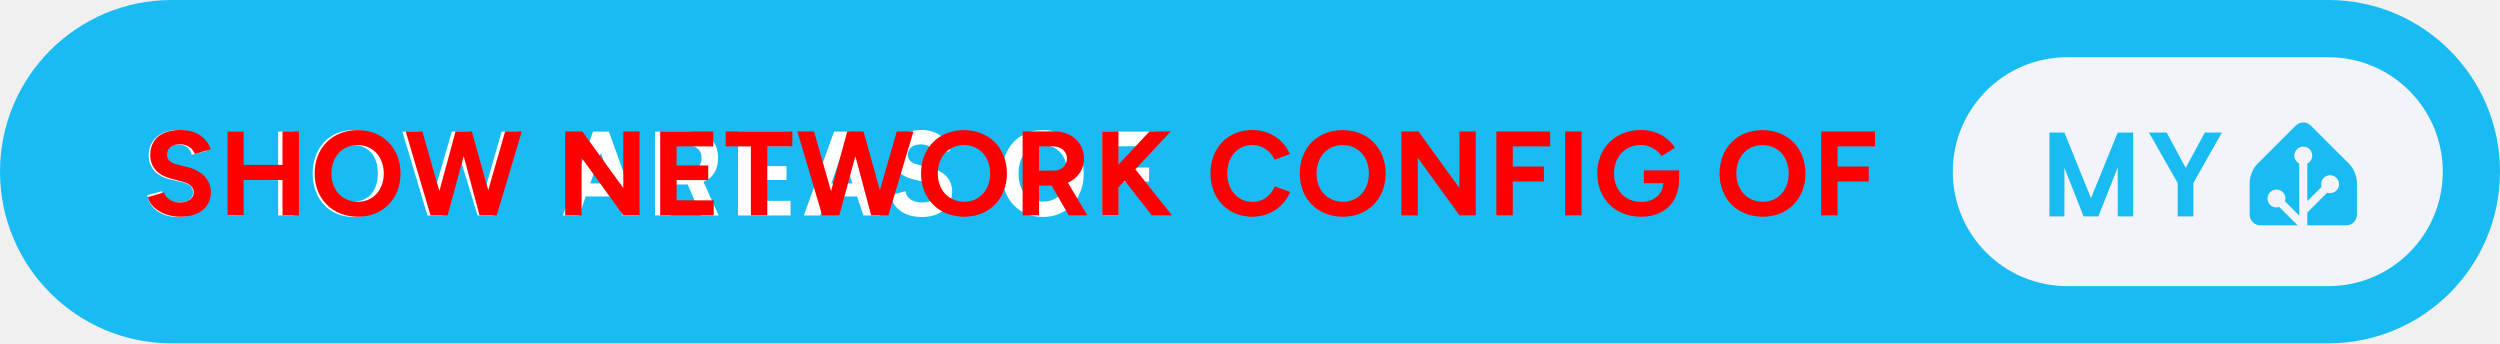
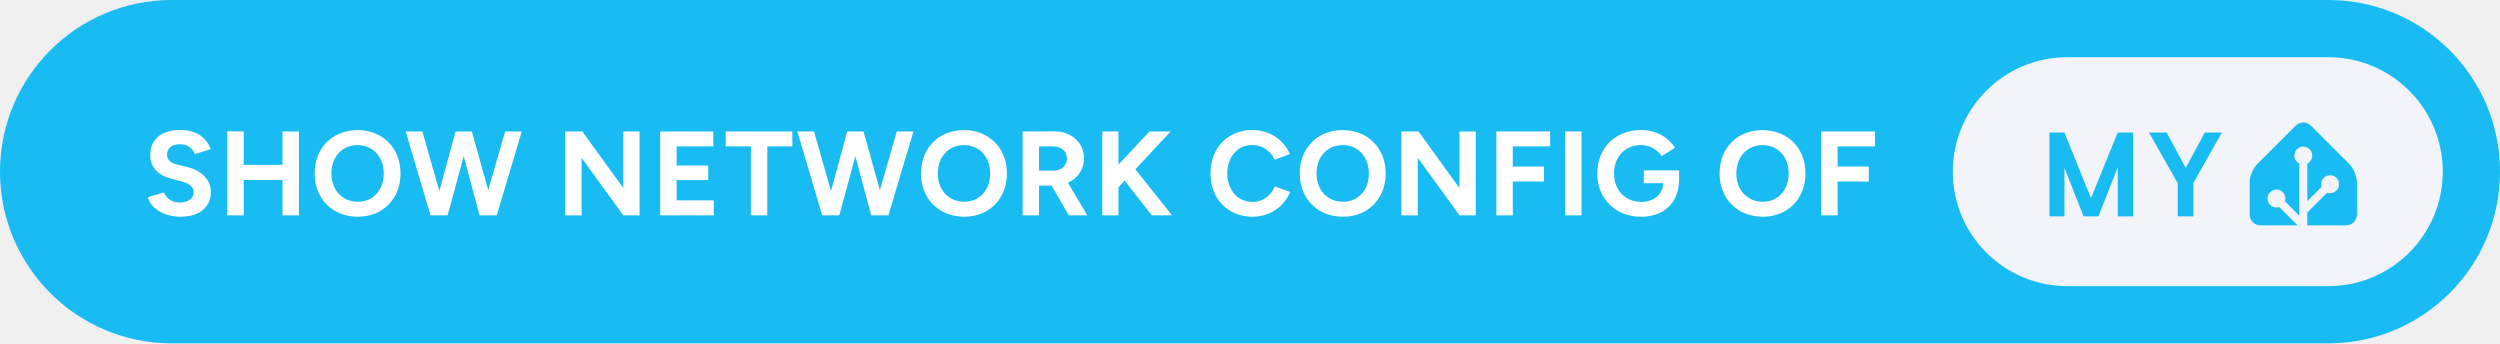
<svg xmlns="http://www.w3.org/2000/svg" width="349.5" height="48" aria-label="Show network config of My Home Assistant" style="border-radius:24px" viewBox="0 0 699 96">
  <rect width="699" height="96" fill="#18BCF2" rx="48" />
-   <path fill="#fff" d="M49.706 36.344c2.177 0 3.98.531 5.406 1.593 1.428 1.053 2.303 2.474 2.625 4.266l-4.125 1.094c-.197-.948-.65-1.672-1.359-2.172-.698-.5-1.588-.75-2.672-.75-1.114 0-2 .266-2.656.797-.656.531-.984 1.229-.984 2.094 0 1.364.875 2.27 2.625 2.718l3.765.953c2.021.521 3.526 1.35 4.516 2.485 1 1.125 1.5 2.505 1.5 4.14 0 2.126-.771 3.844-2.313 5.157-1.541 1.302-3.593 1.953-6.156 1.953-2.396 0-4.37-.557-5.922-1.672-1.573-1.135-2.5-2.62-2.781-4.453l4.125-1.078c.135 1 .625 1.776 1.469 2.328.843.542 1.922.812 3.234.812 1.26 0 2.234-.244 2.922-.734.698-.49 1.047-1.177 1.047-2.063 0-1.374-.854-2.291-2.563-2.75l-3.812-.89c-2-.5-3.505-1.333-4.516-2.5-1-1.177-1.5-2.594-1.5-4.25 0-2.094.745-3.797 2.235-5.11 1.5-1.312 3.463-1.968 5.89-1.968Zm13.881.453h4.376v9.625l9.796.031v-9.656h4.422V60.25H77.76v-9.89l-9.796-.063v9.953h-4.375V36.797Zm35.241-.422c2.208-.031 4.188.484 5.938 1.547 1.76 1.052 3.119 2.505 4.078 4.36.958 1.853 1.427 3.926 1.406 6.218.021 2.292-.453 4.37-1.422 6.234-.958 1.855-2.318 3.313-4.078 4.375-1.76 1.052-3.745 1.563-5.953 1.532-2.219 0-4.193-.516-5.922-1.547-1.73-1.042-3.068-2.485-4.016-4.328-.948-1.844-1.421-3.933-1.421-6.266-.021-1.708.25-3.318.812-4.828.563-1.51 1.338-2.802 2.328-3.875 1-1.083 2.214-1.927 3.64-2.531 1.428-.615 2.964-.912 4.61-.891Zm.031 20c2.063 0 3.709-.708 4.938-2.125 1.229-1.427 1.844-3.344 1.844-5.75 0-2.427-.61-4.349-1.829-5.766-1.208-1.416-2.859-2.125-4.953-2.125-2.093 0-3.755.709-4.984 2.125-1.219 1.417-1.828 3.339-1.828 5.766s.61 4.349 1.828 5.766c1.219 1.406 2.88 2.109 4.984 2.109Zm46.069-19.578-7.125 23.453h-4.266l-4.796-15.688-4.954 15.688h-4.265l-7.031-23.453h4.796l4.407 15.906 4.64-15.906h4.844l4.5 15.969 4.578-15.97h4.672Zm27.325 18.14h-8.484l-1.86 5.313h-4.547l8.454-23.453h4.421l8.438 23.453h-4.641l-1.781-5.313Zm-1.281-3.64-2.953-8.578-2.969 8.578h5.922Zm29.975 8.953h-4.938l-3.734-8.672h-4.75v8.672h-4.375V36.797h9.047c2.802 0 4.932.635 6.39 1.906 1.459 1.26 2.188 3.089 2.188 5.484 0 1.626-.354 3.01-1.063 4.157-.697 1.135-1.708 1.968-3.031 2.5l4.266 9.406Zm-4.781-16.063c0-1.093-.339-1.953-1.016-2.578-.667-.625-1.651-.937-2.953-.937h-4.672v7.062h4.641c1.323 0 2.317-.312 2.984-.937.677-.636 1.016-1.505 1.016-2.61Zm24.865 11.97v4.093h-14.687V36.797H221v4.125h-10.281v5.531h9.187v3.875h-9.187v5.828h10.312Zm18.616-1.22h-8.485l-1.859 5.313h-4.547l8.453-23.453h4.422l8.438 23.453h-4.641l-1.781-5.313Zm-1.281-3.64-2.954-8.578-2.968 8.578h5.922Zm19.209-14.953c2.177 0 3.979.531 5.406 1.593 1.427 1.053 2.302 2.474 2.625 4.266l-4.125 1.094c-.198-.948-.651-1.672-1.359-2.172-.698-.5-1.589-.75-2.672-.75-1.115 0-2 .266-2.656.797-.657.531-.985 1.229-.985 2.094 0 1.364.875 2.27 2.625 2.718l3.766.953c2.021.521 3.526 1.35 4.516 2.485 1 1.125 1.5 2.505 1.5 4.14 0 2.126-.771 3.844-2.313 5.157-1.542 1.302-3.594 1.953-6.156 1.953-2.396 0-4.37-.557-5.922-1.672-1.573-1.135-2.5-2.62-2.781-4.453l4.125-1.078c.135 1 .625 1.776 1.468 2.328.844.542 1.922.812 3.235.812 1.26 0 2.234-.244 2.922-.734.698-.49 1.047-1.177 1.047-2.063 0-1.374-.855-2.291-2.563-2.75l-3.812-.89c-2-.5-3.506-1.333-4.516-2.5-1-1.177-1.5-2.594-1.5-4.25 0-2.094.745-3.797 2.234-5.11 1.5-1.312 3.464-1.968 5.891-1.968Zm33.997.031c2.208-.031 4.187.484 5.937 1.547 1.761 1.052 3.12 2.505 4.078 4.36.959 1.853 1.428 3.926 1.407 6.218.021 2.292-.453 4.37-1.422 6.234-.958 1.855-2.318 3.313-4.078 4.375-1.761 1.052-3.745 1.563-5.953 1.532-2.219 0-4.193-.516-5.922-1.547-1.729-1.042-3.068-2.485-4.016-4.328-.948-1.844-1.422-3.933-1.422-6.266-.021-1.708.25-3.318.813-4.828.562-1.51 1.338-2.802 2.328-3.875 1-1.083 2.213-1.927 3.64-2.531 1.428-.615 2.964-.912 4.61-.891Zm.031 20c2.063 0 3.708-.708 4.938-2.125 1.229-1.427 1.843-3.344 1.843-5.75 0-2.427-.609-4.349-1.828-5.766-1.208-1.416-2.859-2.125-4.953-2.125-2.094 0-3.755.709-4.984 2.125-1.219 1.417-1.828 3.339-1.828 5.766s.609 4.349 1.828 5.766c1.218 1.406 2.88 2.109 4.984 2.109Zm21.022-15.484v5.953h8.672l-.031 3.937h-8.641v9.469h-4.344V36.797h14.657l-.032 4.094h-10.281Z" />
-   <path fill="red" d="M50.42 60.6c5.46 0 8.54-2.75 8.54-6.93 0-3.12-2.31-5.9-6.36-6.9L49.51 46c-1.74-.44-2.81-1.24-2.81-2.72 0-1.84 1.34-2.95 3.58-2.95 2.18 0 3.66 1.24 4.19 2.75l4.46-1.37c-1.24-3.29-4.02-5.36-8.51-5.36-5.36 0-8.41 2.61-8.41 7.03 0 3.49 2.35 5.7 5.8 6.57l3.04.8c2.08.51 3.32 1.54 3.32 3.02 0 1.71-1.64 2.88-4.02 2.85-2.24-.04-3.75-1.28-4.32-2.82l-4.49 1.34c.67 2.88 4.32 5.46 9.08 5.46Zm13.13-.4 4.59.03v-9.91h10.85v9.88h4.59V36.75h-4.59v9.35H68.14v-9.35l-4.59-.03Zm36.52.4c6.96 0 11.92-5.02 11.92-12.09 0-7.1-4.96-12.13-12.02-12.13-7.04 0-12 4.99-12 12.13 0 7.07 4.99 12.09 12.1 12.09Zm0-4.19c-4.36 0-7.41-3.28-7.41-7.9 0-4.66 3.02-7.94 7.31-7.94 4.32 0 7.33 3.28 7.33 7.94 0 4.62-2.98 7.9-7.23 7.9Zm20.3 3.79h4.79l4.49-16.52 4.42 16.52h4.82l7-23.45h-4.65l-4.73 16.41-4.59-16.41h-4.55l-4.52 16.68-4.76-16.68h-4.66Zm37.65 0 4.59.03V44.12l11.66 16.08h4.55V36.75h-4.55v15.81l-11.46-15.81h-4.79Zm26.57 0h14.97v-4.19h-10.38v-5.66h8.84v-4.09h-8.84v-5.32h10.25v-4.19h-14.84Zm25.36 0h4.58V40.94h7.01v-4.19h-18.63v4.19h7.04Zm19.93 0h4.79l4.49-16.52 4.42 16.52h4.82l7-23.45h-4.65l-4.73 16.41-4.58-16.41h-4.56l-4.52 16.68-4.76-16.68h-4.66Zm39.73.4c6.97 0 11.92-5.02 11.92-12.09 0-7.1-4.95-12.13-12.02-12.13-7.04 0-11.99 4.99-11.99 12.13 0 7.07 4.99 12.09 12.09 12.09Zm0-4.19c-4.36 0-7.4-3.28-7.4-7.9 0-4.66 3.01-7.94 7.3-7.94 4.32 0 7.33 3.28 7.33 7.94 0 4.62-2.98 7.9-7.23 7.9Zm16.31 3.79h4.59v-8.31h3.52l4.79 8.31h5.19l-5.42-9.11c2.71-1.21 4.49-3.69 4.49-6.77 0-4.45-3.49-7.64-8.45-7.6l-4.65.03h-4.06Zm8.51-19.26c2.28 0 3.89 1.37 3.89 3.38 0 1.98-1.61 3.38-3.65 3.38h-4.16v-6.76ZM308.2 60.2h4.52v-7.84l1.75-1.84 7.57 9.68h5.66l-10.25-12.86 9.88-10.59h-5.93l-8.68 9.28v-9.28h-4.52Zm41.98.4c4.85 0 8.87-2.81 10.55-6.93l-4.26-1.54c-1.17 2.54-3.35 4.32-6.23 4.32-4.15 0-7.1-3.29-7.1-7.98 0-4.65 2.92-7.93 7-7.93 2.78 0 5.1 1.64 6.27 4.12l4.25-1.58c-1.71-3.99-5.69-6.73-10.52-6.73-6.86 0-11.69 5.02-11.69 12.12 0 7.11 4.86 12.13 11.73 12.13Zm25.32 0c6.97 0 11.93-5.02 11.93-12.09 0-7.1-4.96-12.13-12.03-12.13-7.03 0-11.99 4.99-11.99 12.13 0 7.07 4.99 12.09 12.09 12.09Zm0-4.19c-4.35 0-7.4-3.28-7.4-7.9 0-4.66 3.01-7.94 7.3-7.94 4.32 0 7.34 3.28 7.34 7.94 0 4.62-2.98 7.9-7.24 7.9Zm16.32 3.79 4.59.03V44.12l11.65 16.08h4.56V36.75h-4.56v15.81l-11.45-15.81h-4.79Zm26.56 0h4.59v-9.45h8.71v-4.18h-8.71v-5.63h10.45v-4.19h-15.04Zm19.23 0h4.59V36.75h-4.59Zm21.24.4c6.13 0 10.45-3.65 10.62-10.12v-2.84h-9.85v3.58h5.46c-.2 3.15-2.71 5.23-6.13 5.23-4.62 0-7.67-3.32-7.67-7.98 0-4.65 3.15-7.93 7.57-7.93 2.21 0 4.56 1.27 5.73 3.11l3.75-2.34c-1.87-2.89-5.19-4.96-9.48-4.96-7.2 0-12.26 5.02-12.26 12.12 0 7.11 5.06 12.13 12.26 12.13Zm34.04 0c6.96 0 11.92-5.02 11.92-12.09 0-7.1-4.96-12.13-12.02-12.13-7.04 0-12 4.99-12 12.13 0 7.07 4.99 12.09 12.1 12.09Zm0-4.19c-4.36 0-7.41-3.28-7.41-7.9 0-4.66 3.02-7.94 7.31-7.94 4.32 0 7.33 3.28 7.33 7.94 0 4.62-2.98 7.9-7.23 7.9Zm16.31 3.79h4.59v-9.45h8.71v-4.18h-8.71v-5.63h10.45v-4.19H509.2Z" />
+   <path fill="#fff" d="M50.42 60.6c5.46 0 8.54-2.75 8.54-6.93 0-3.12-2.31-5.9-6.36-6.9L49.51 46c-1.74-.44-2.81-1.24-2.81-2.72 0-1.84 1.34-2.95 3.58-2.95 2.18 0 3.66 1.24 4.19 2.75l4.46-1.37c-1.24-3.29-4.02-5.36-8.51-5.36-5.36 0-8.41 2.61-8.41 7.03 0 3.49 2.35 5.7 5.8 6.57l3.04.8c2.08.51 3.32 1.54 3.32 3.02 0 1.71-1.64 2.88-4.02 2.85-2.24-.04-3.75-1.28-4.32-2.82l-4.49 1.34c.67 2.88 4.32 5.46 9.08 5.46Zm13.13-.4 4.59.03v-9.91h10.85v9.88h4.59V36.75h-4.59v9.35H68.14v-9.35l-4.59-.03Zm36.52.4c6.96 0 11.92-5.02 11.92-12.09 0-7.1-4.96-12.13-12.02-12.13-7.04 0-12 4.99-12 12.13 0 7.07 4.99 12.09 12.1 12.09Zm0-4.19c-4.36 0-7.41-3.28-7.41-7.9 0-4.66 3.02-7.94 7.31-7.94 4.32 0 7.33 3.28 7.33 7.94 0 4.62-2.98 7.9-7.23 7.9Zm20.3 3.79h4.79l4.49-16.52 4.42 16.52h4.82l7-23.45h-4.65l-4.73 16.41-4.59-16.41h-4.55l-4.52 16.68-4.76-16.68h-4.66Zm37.65 0 4.59.03V44.12l11.66 16.08h4.55V36.75h-4.55v15.81l-11.46-15.81h-4.79Zm26.57 0h14.97v-4.19h-10.38v-5.66h8.84v-4.09h-8.84v-5.32h10.25v-4.19h-14.84Zm25.36 0h4.58V40.94h7.01v-4.19h-18.63v4.19h7.04Zm19.93 0h4.79l4.49-16.52 4.42 16.52h4.82l7-23.45h-4.65l-4.73 16.41-4.58-16.41h-4.56l-4.52 16.68-4.76-16.68h-4.66Zm39.73.4c6.97 0 11.92-5.02 11.92-12.09 0-7.1-4.95-12.13-12.02-12.13-7.04 0-11.99 4.99-11.99 12.13 0 7.07 4.99 12.09 12.09 12.09Zm0-4.19c-4.36 0-7.4-3.28-7.4-7.9 0-4.66 3.01-7.94 7.3-7.94 4.32 0 7.33 3.28 7.33 7.94 0 4.62-2.98 7.9-7.23 7.9Zm16.31 3.79h4.59v-8.31h3.52l4.79 8.31h5.19l-5.42-9.11c2.71-1.21 4.49-3.69 4.49-6.77 0-4.45-3.49-7.64-8.45-7.6l-4.65.03h-4.06Zm8.51-19.26c2.28 0 3.89 1.37 3.89 3.38 0 1.98-1.61 3.38-3.65 3.38h-4.16v-6.76ZM308.2 60.2h4.52v-7.84l1.75-1.84 7.57 9.68h5.66l-10.25-12.86 9.88-10.59h-5.93l-8.68 9.28v-9.28h-4.52Zm41.98.4c4.85 0 8.87-2.81 10.55-6.93l-4.26-1.54c-1.17 2.54-3.35 4.32-6.23 4.32-4.15 0-7.1-3.29-7.1-7.98 0-4.65 2.92-7.93 7-7.93 2.78 0 5.1 1.64 6.27 4.12l4.25-1.58c-1.71-3.99-5.69-6.73-10.52-6.73-6.86 0-11.69 5.02-11.69 12.12 0 7.11 4.86 12.13 11.73 12.13Zm25.32 0c6.97 0 11.93-5.02 11.93-12.09 0-7.1-4.96-12.13-12.03-12.13-7.03 0-11.99 4.99-11.99 12.13 0 7.07 4.99 12.09 12.09 12.09Zm0-4.19c-4.35 0-7.4-3.28-7.4-7.9 0-4.66 3.01-7.94 7.3-7.94 4.32 0 7.34 3.28 7.34 7.94 0 4.62-2.98 7.9-7.24 7.9Zm16.32 3.79 4.59.03V44.12l11.65 16.08h4.56V36.75h-4.56v15.81l-11.45-15.81h-4.79Zm26.56 0h4.59v-9.45h8.71v-4.18h-8.71v-5.63h10.45v-4.19h-15.04Zm19.23 0h4.59V36.75h-4.59Zm21.24.4c6.13 0 10.45-3.65 10.62-10.12v-2.84h-9.85v3.58h5.46c-.2 3.15-2.71 5.23-6.13 5.23-4.62 0-7.67-3.32-7.67-7.98 0-4.65 3.15-7.93 7.57-7.93 2.21 0 4.56 1.27 5.73 3.11l3.75-2.34c-1.87-2.89-5.19-4.96-9.48-4.96-7.2 0-12.26 5.02-12.26 12.12 0 7.11 5.06 12.13 12.26 12.13Zm34.04 0c6.96 0 11.92-5.02 11.92-12.09 0-7.1-4.96-12.13-12.02-12.13-7.04 0-12 4.99-12 12.13 0 7.07 4.99 12.09 12.1 12.09Zm0-4.19c-4.36 0-7.41-3.28-7.41-7.9 0-4.66 3.02-7.94 7.31-7.94 4.32 0 7.33 3.28 7.33 7.94 0 4.62-2.98 7.9-7.23 7.9Zm16.31 3.79h4.59v-9.45h8.71v-4.18h-8.71v-5.63h10.45v-4.19H509.2Z" />
  <g style="transform:translate(202px,0)">
    <rect width="137" height="64" x="344" y="16" fill="#F2F4F9" rx="32" />
    <path fill="#18BCF2" d="M394.419 37.047V60.5h-4.297V46.797L384.716 60.5h-4.157l-5.343-13.594V60.5h-4.188V37.047h4.188l7.422 18.36 7.484-18.36h4.297Zm9.365 0 5.344 9.89 5.344-9.89h4.766l-7.969 14.14V60.5h-4.391v-9.313l-8.031-14.14h4.937ZM457 60c0 1.65-1.35 3-3 3h-24c-1.65 0-3-1.35-3-3v-9c0-1.65.95-3.95 2.12-5.12l10.76-10.76a3 3 0 0 1 4.24 0l10.76 10.76c1.17 1.17 2.12 3.47 2.12 5.12v9Z" />
    <path fill="#F2F4F9" stroke="#F2F4F9" d="M442 45.5a2 2 0 1 0 0-4 2 2 0 0 0 0 4Z" />
    <path fill="#F2F4F9" stroke="#F2F4F9" stroke-miterlimit="10" d="M449.5 53.5a2 2 0 1 0 0-4 2 2 0 0 0 0 4ZM434.5 57.5a2 2 0 1 0 0-4 2 2 0 0 0 0 4Z" />
    <path fill="none" stroke="#F2F4F9" stroke-miterlimit="10" stroke-width="2.25" d="M442 43.48V63l-7.5-7.5M449.5 51.46l-7.41 7.41" />
  </g>
</svg>
